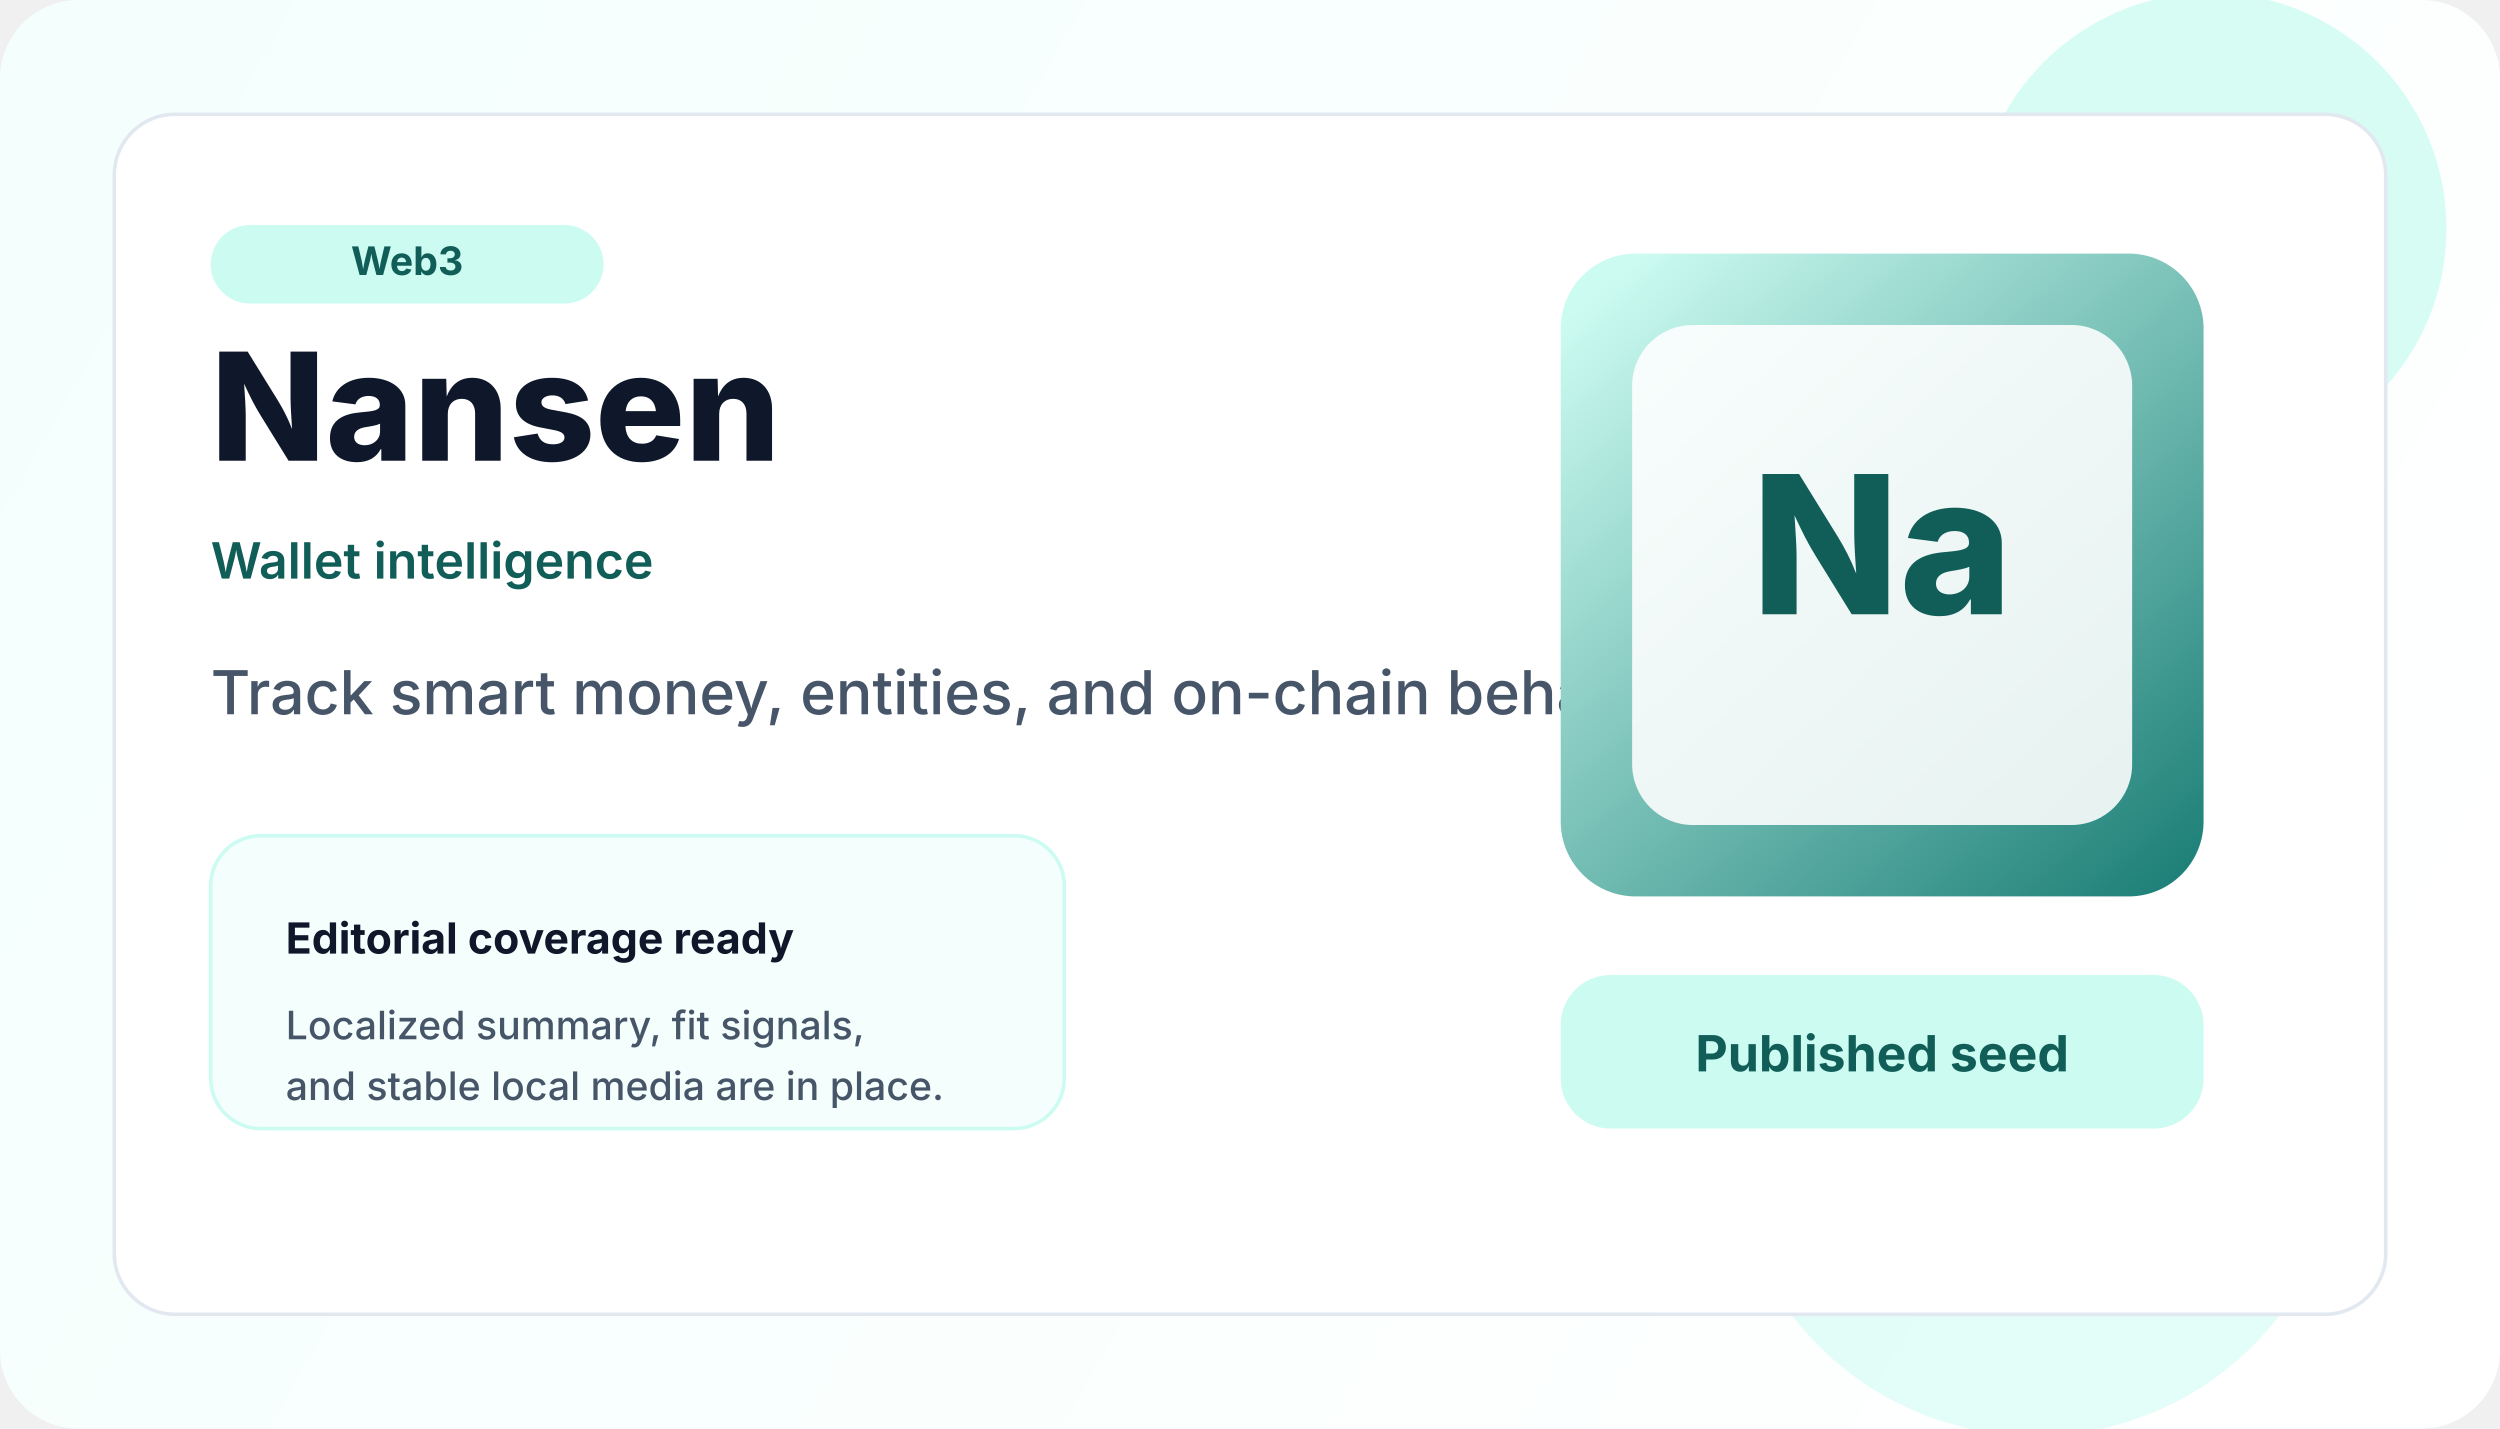
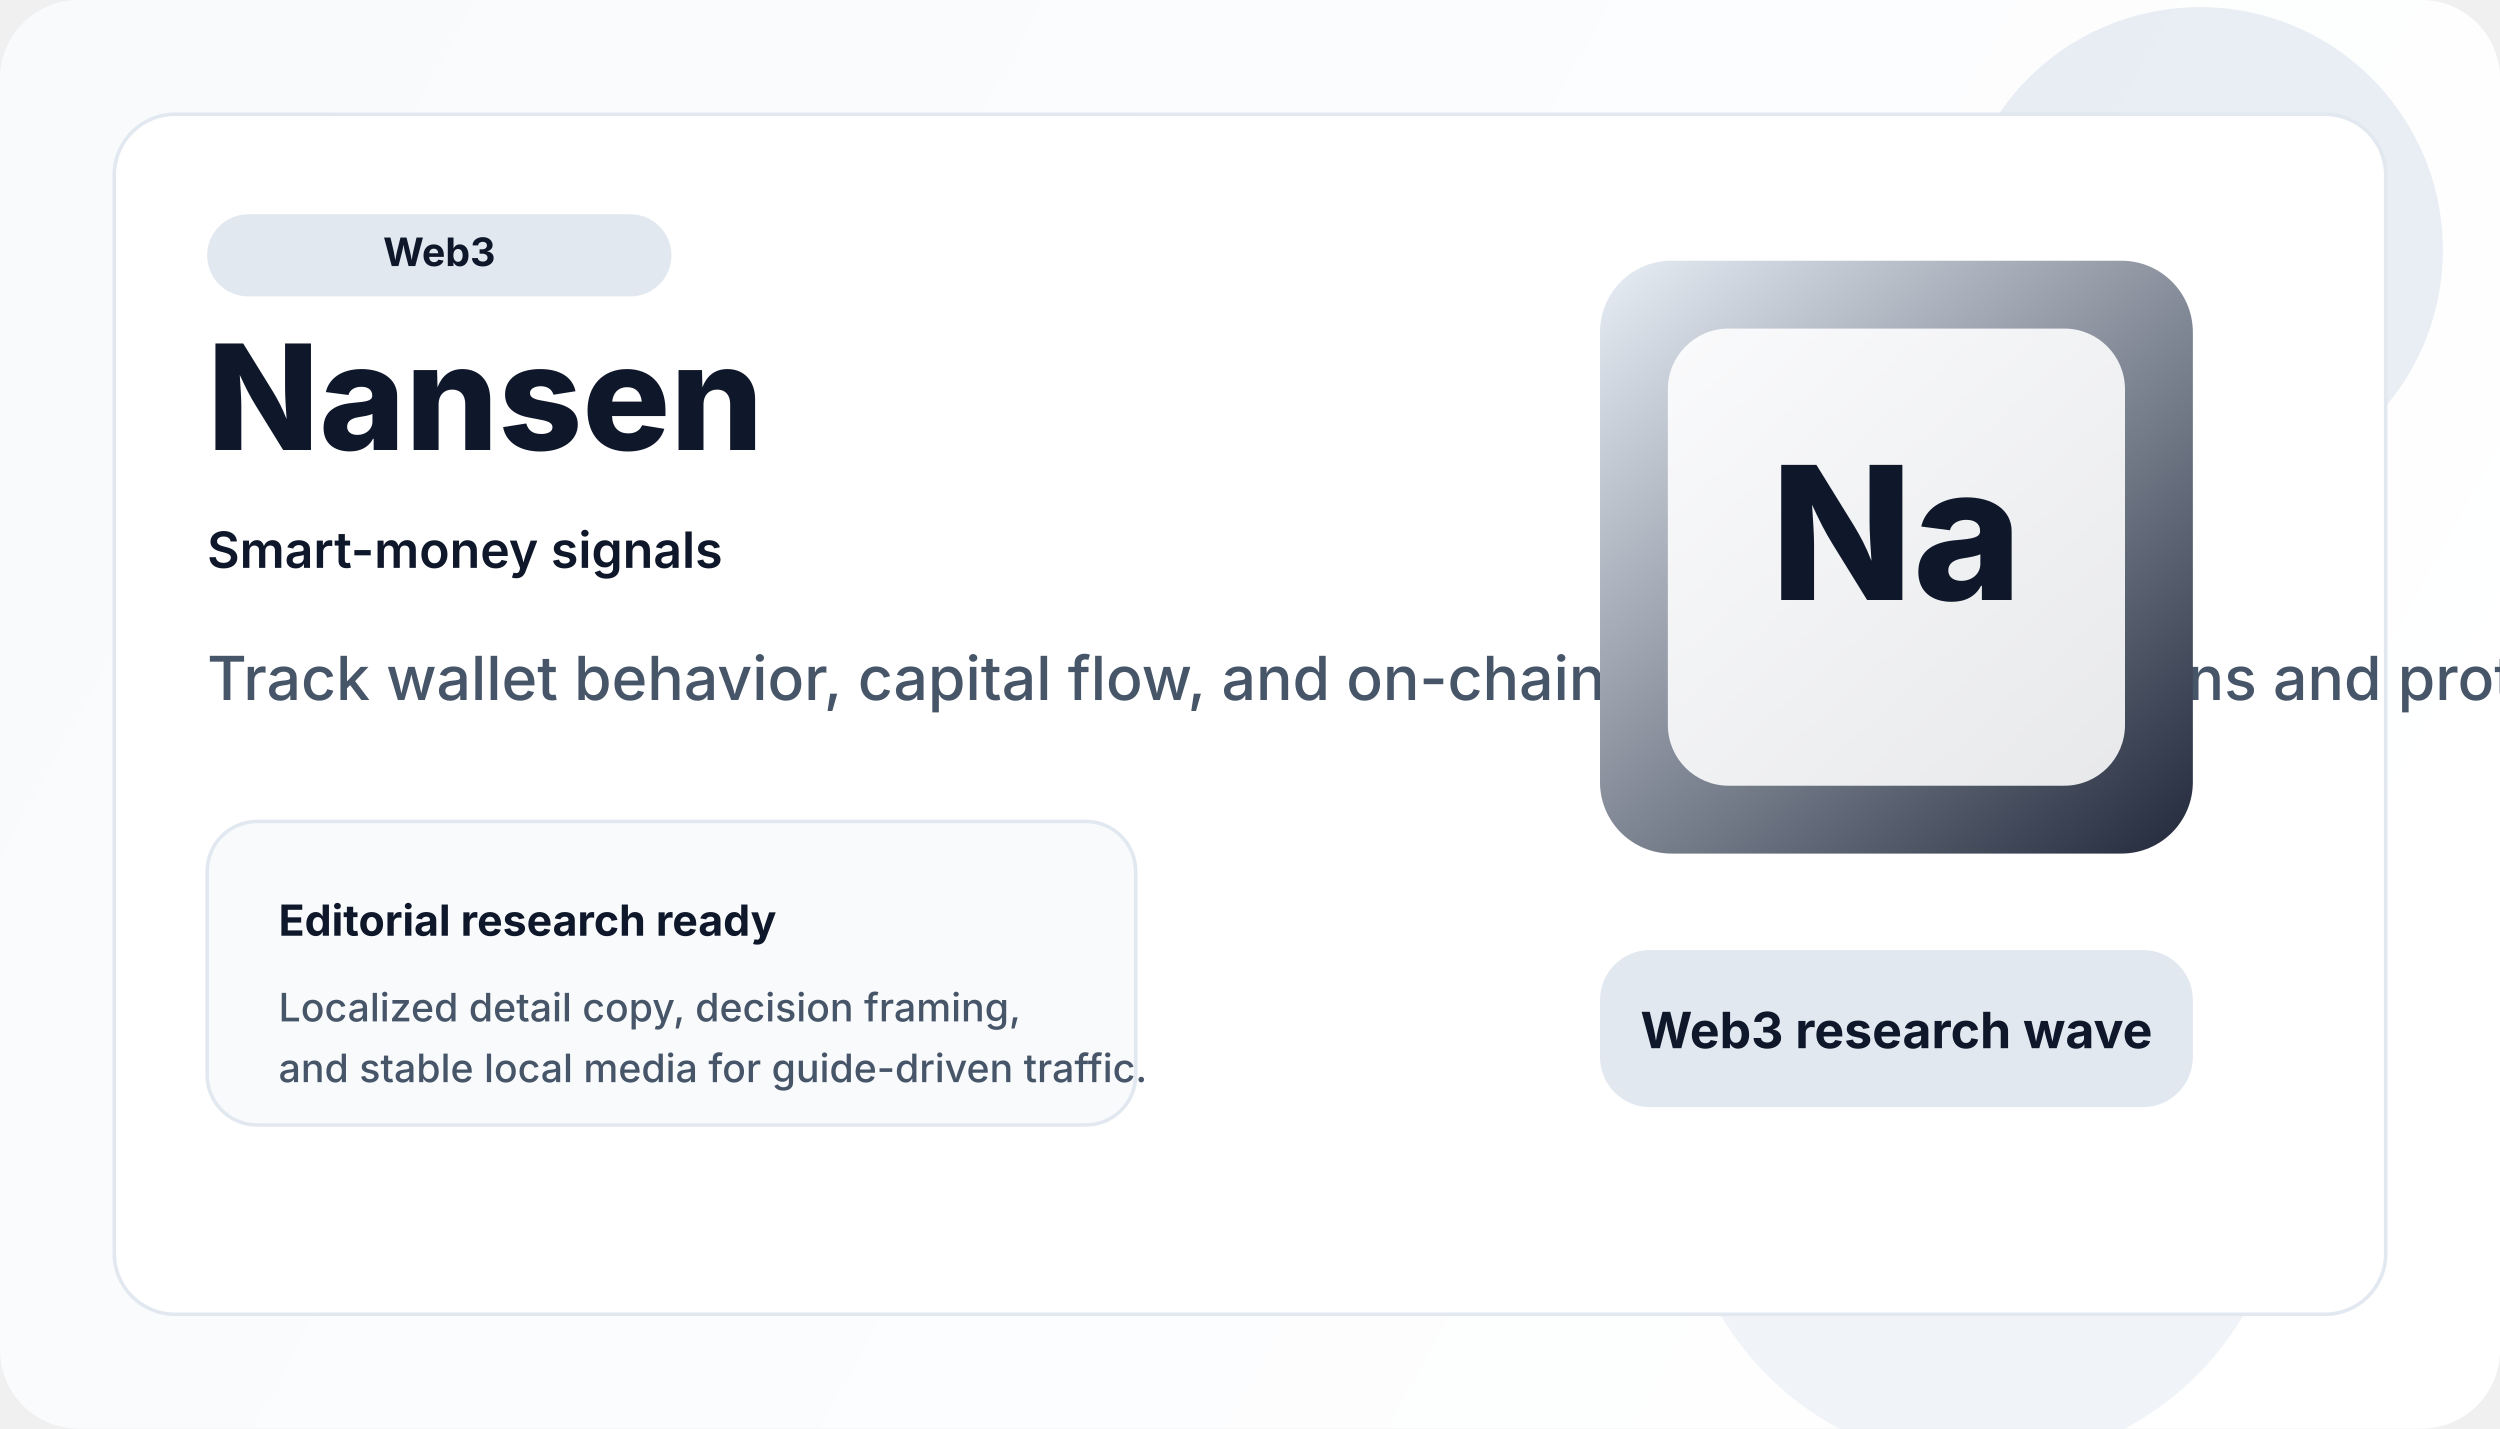
<svg xmlns="http://www.w3.org/2000/svg" width="1400" height="800" viewBox="0 0 1400 800" fill="none">
  <defs>
-     <linearGradient id="canvas-nansen" x1="64" y1="48" x2="1288" y2="748" gradientUnits="userSpaceOnUse">
-       <stop stop-color="#f4fffd" />
+     <linearGradient id="canvas-nansen" x1="72" y1="64" x2="1288" y2="738" gradientUnits="userSpaceOnUse">
+       <stop stop-color="#f8fafc" />
      <stop offset="1" stop-color="#ffffff" />
    </linearGradient>
-     <linearGradient id="panel-nansen" x1="910" y1="148" x2="1248" y2="520" gradientUnits="userSpaceOnUse">
-       <stop stop-color="#ccfbf1" />
-       <stop offset="1" stop-color="#0f766e" />
+     <linearGradient id="panel-nansen" x1="918" y1="148" x2="1248" y2="516" gradientUnits="userSpaceOnUse">
+       <stop stop-color="#e2e8f0" />
+       <stop offset="1" stop-color="#0f172a" />
    </linearGradient>
  </defs>
  <rect width="1400" height="800" rx="44" fill="url(#canvas-nansen)" />
-   <circle cx="1238" cy="128" r="132" fill="#ccfbf1" fill-opacity="0.78" />
-   <circle cx="1140" cy="632" r="172" fill="#ccfbf1" fill-opacity="0.55" />
+   <circle cx="1232" cy="140" r="136" fill="#e2e8f0" fill-opacity="0.74" />
+   <circle cx="1110" cy="650" r="170" fill="#e2e8f0" fill-opacity="0.5" />
  <rect x="64" y="64" width="1272" height="672" rx="34" fill="white" stroke="#e2e8f0" stroke-width="2" />
-   <rect x="118" y="126" width="220" height="44" rx="22" fill="#ccfbf1" />
-   <text x="228" y="154" text-anchor="middle" font-family="Inter, Arial, sans-serif" font-size="22" font-weight="700" fill="#115e59">Web3</text>
-   <text x="118" y="258" font-family="Inter, Arial, sans-serif" font-size="84" font-weight="800" fill="#0f172a">Nansen</text>
-   <text x="118" y="324" font-family="Inter, Arial, sans-serif" font-size="28" font-weight="600" fill="#115e59">Wallet intelligence</text>
-   <text x="118" y="400" font-family="Inter, Arial, sans-serif" font-size="34" font-weight="500" fill="#475569">Track smart money, entities, and on-chain behavior</text>
-   <rect x="118" y="468" width="478" height="164" rx="28" fill="#f4fffd" stroke="#ccfbf1" stroke-width="2" />
-   <text x="160" y="534" font-family="Inter, Arial, sans-serif" font-size="24" font-weight="700" fill="#0f172a">Editorial coverage ready</text>
-   <text x="160" y="582" font-family="Inter, Arial, sans-serif" font-size="22" font-weight="500" fill="#475569">Localized summary, fit signals,</text>
-   <text x="160" y="616" font-family="Inter, Arial, sans-serif" font-size="22" font-weight="500" fill="#475569">and stable local media are in place.</text>
-   <rect x="874" y="142" width="360" height="360" rx="42" fill="url(#panel-nansen)" />
-   <rect x="914" y="182" width="280" height="280" rx="34" fill="rgba(255,255,255,0.88)" />
-   <text x="1054" y="344" text-anchor="middle" font-family="Inter, Arial, sans-serif" font-size="108" font-weight="800" fill="#115e59">Na</text>
-   <rect x="874" y="546" width="360" height="86" rx="28" fill="#ccfbf1" />
-   <text x="1054" y="600" text-anchor="middle" font-family="Inter, Arial, sans-serif" font-size="28" font-weight="700" fill="#115e59">Published seed</text>
+   <rect x="116" y="120" width="260" height="46" rx="23" fill="#e2e8f0" />
+   <text x="246" y="149" text-anchor="middle" font-family="Inter, Arial, sans-serif" font-size="22" font-weight="700" fill="#0f172a">Web3</text>
+   <text x="116" y="252" font-family="Inter, Arial, sans-serif" font-size="82" font-weight="800" fill="#0f172a">Nansen</text>
+   <text x="116" y="318" font-family="Inter, Arial, sans-serif" font-size="28" font-weight="600" fill="#0f172a">Smart-money signals</text>
+   <text x="116" y="392" font-family="Inter, Arial, sans-serif" font-size="34" font-weight="500" fill="#475569">Track wallet behavior, capital flow, and on-chain signals around tokens and protocols</text>
+   <rect x="116" y="460" width="520" height="170" rx="28" fill="#f8fafc" stroke="#e2e8f0" stroke-width="2" />
+   <text x="156" y="524" font-family="Inter, Arial, sans-serif" font-size="24" font-weight="700" fill="#0f172a">Editorial research ready</text>
+   <text x="156" y="572" font-family="Inter, Arial, sans-serif" font-size="22" font-weight="500" fill="#475569">Localized detail copy, decision framing,</text>
+   <text x="156" y="606" font-family="Inter, Arial, sans-serif" font-size="22" font-weight="500" fill="#475569">and stable local media for guide-driven traffic.</text>
+   <rect x="896" y="146" width="332" height="332" rx="40" fill="url(#panel-nansen)" />
+   <rect x="934" y="184" width="256" height="256" rx="34" fill="rgba(255,255,255,0.88)" />
+   <text x="1062" y="336" text-anchor="middle" font-family="Inter, Arial, sans-serif" font-size="104" font-weight="800" fill="#0f172a">Na</text>
+   <rect x="896" y="532" width="332" height="88" rx="28" fill="#e2e8f0" />
+   <text x="1062" y="587" text-anchor="middle" font-family="Inter, Arial, sans-serif" font-size="28" font-weight="700" fill="#0f172a">Web3 research wave</text>
</svg>
